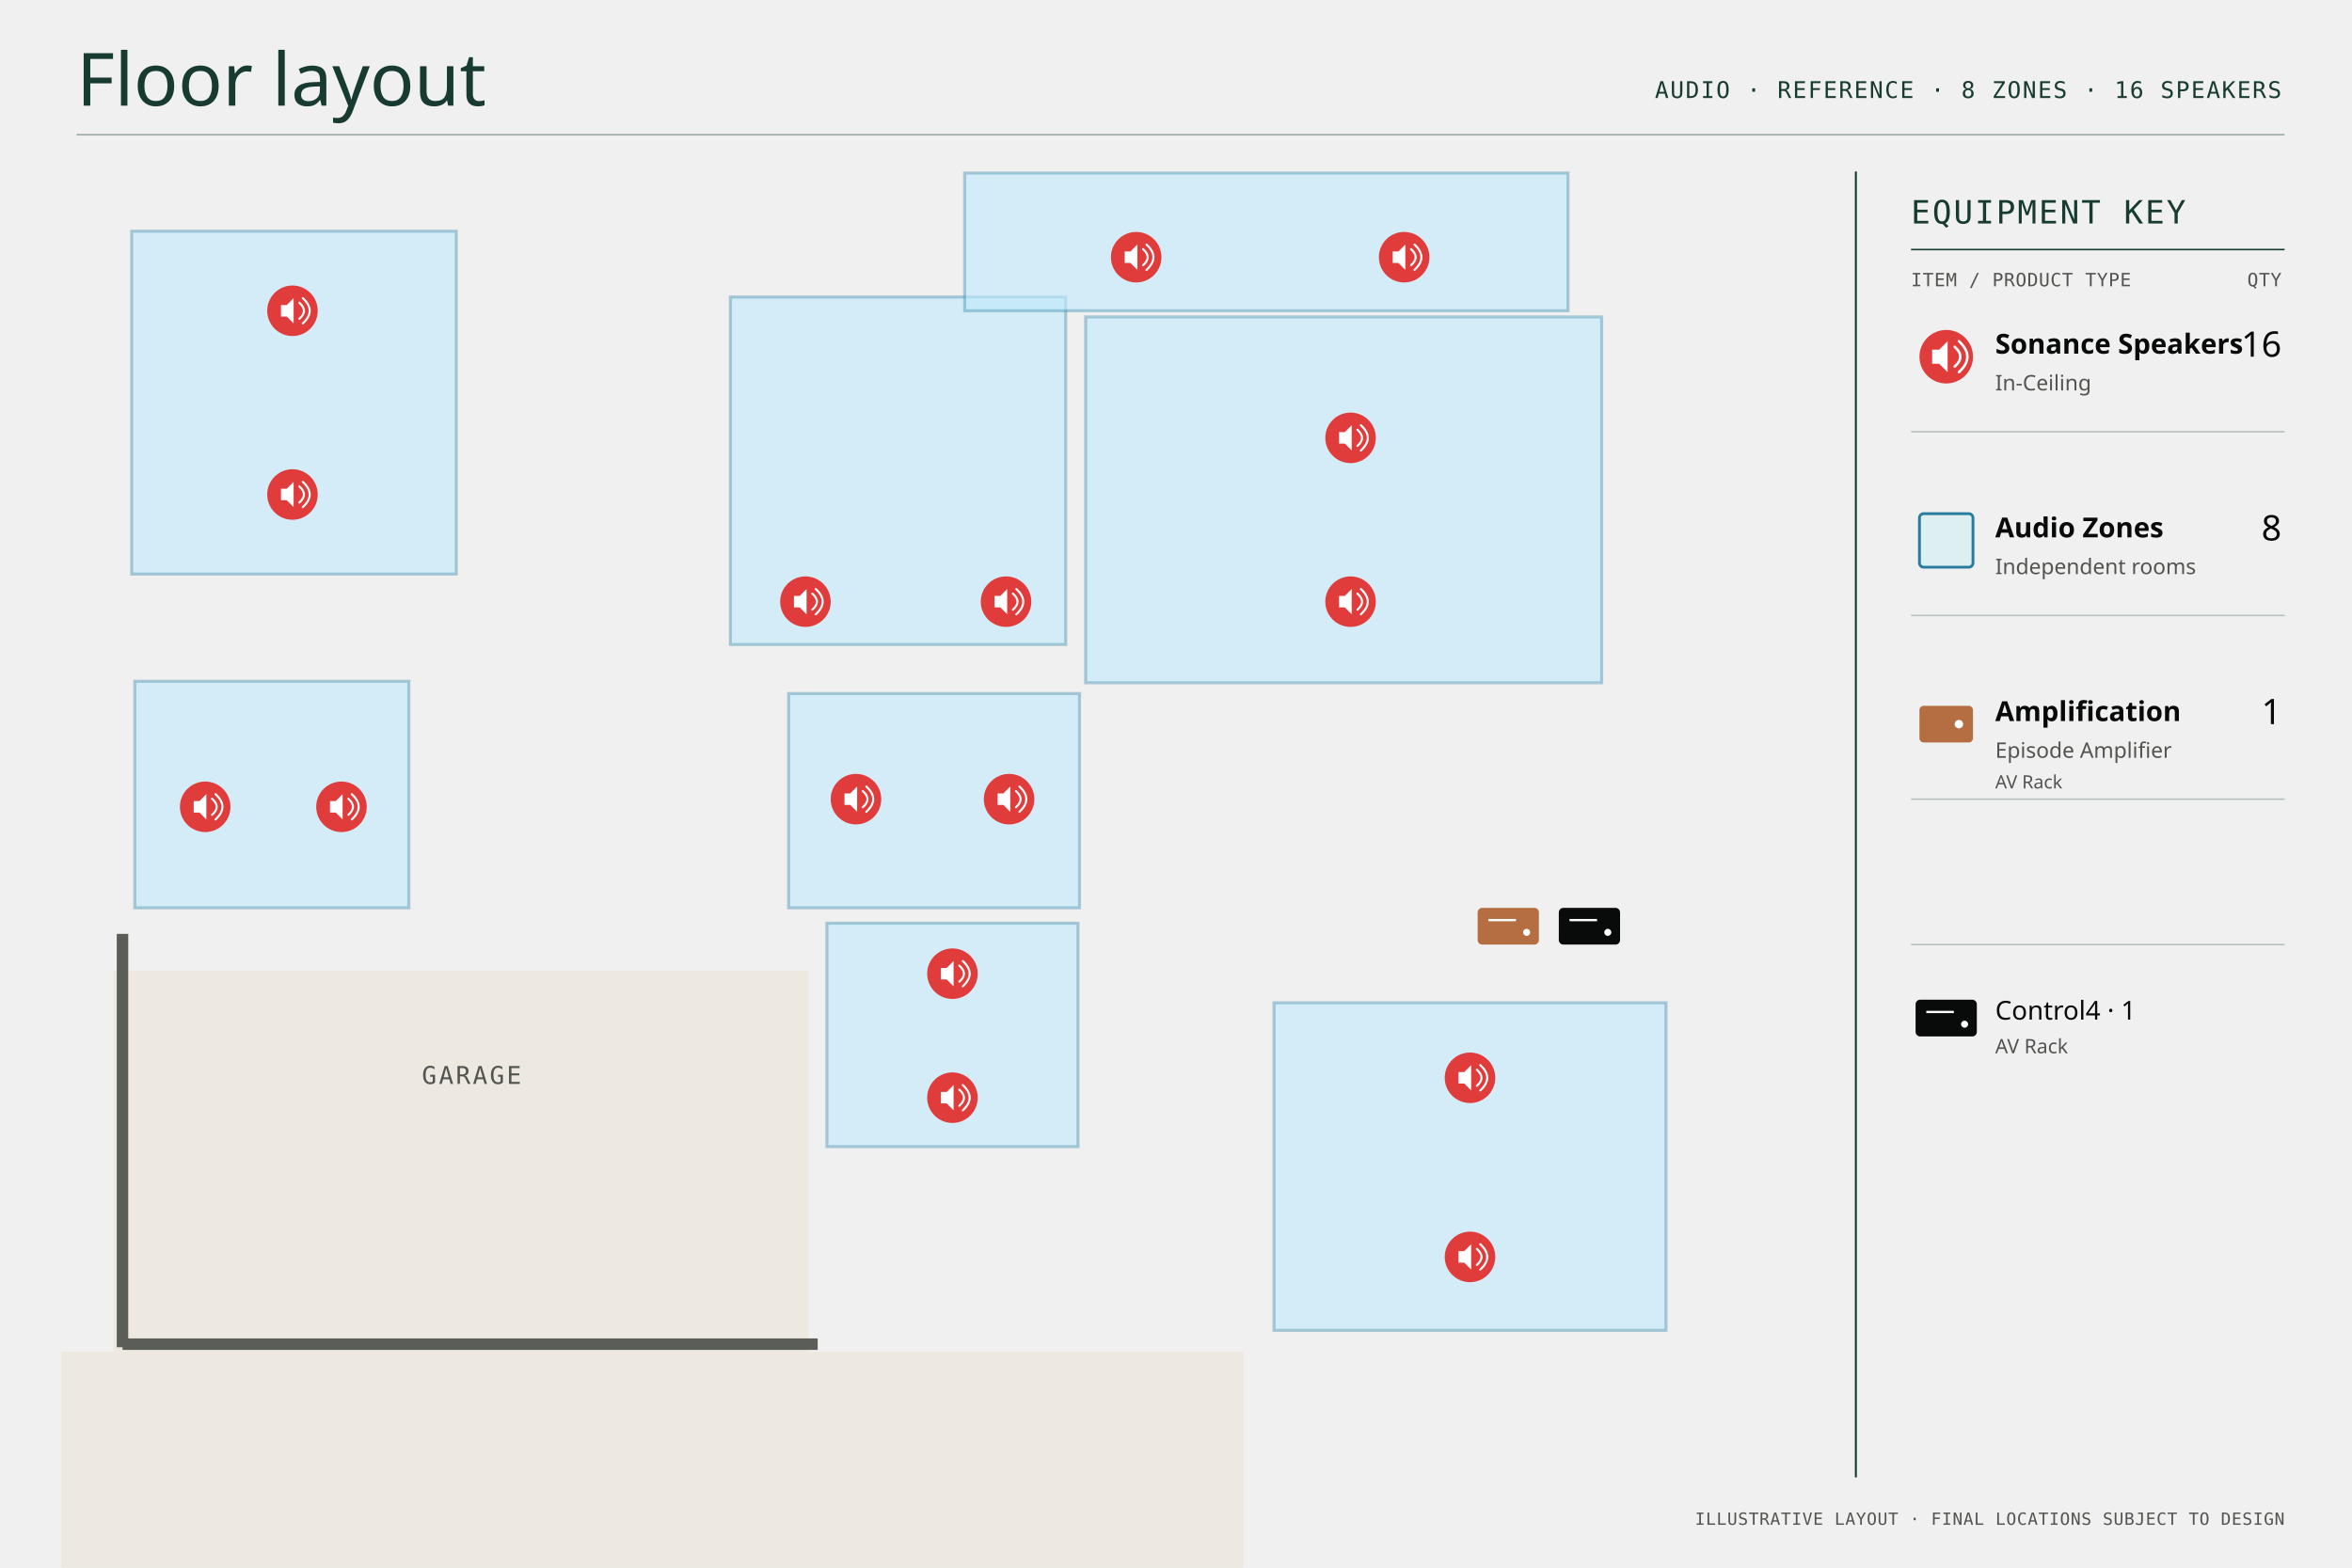
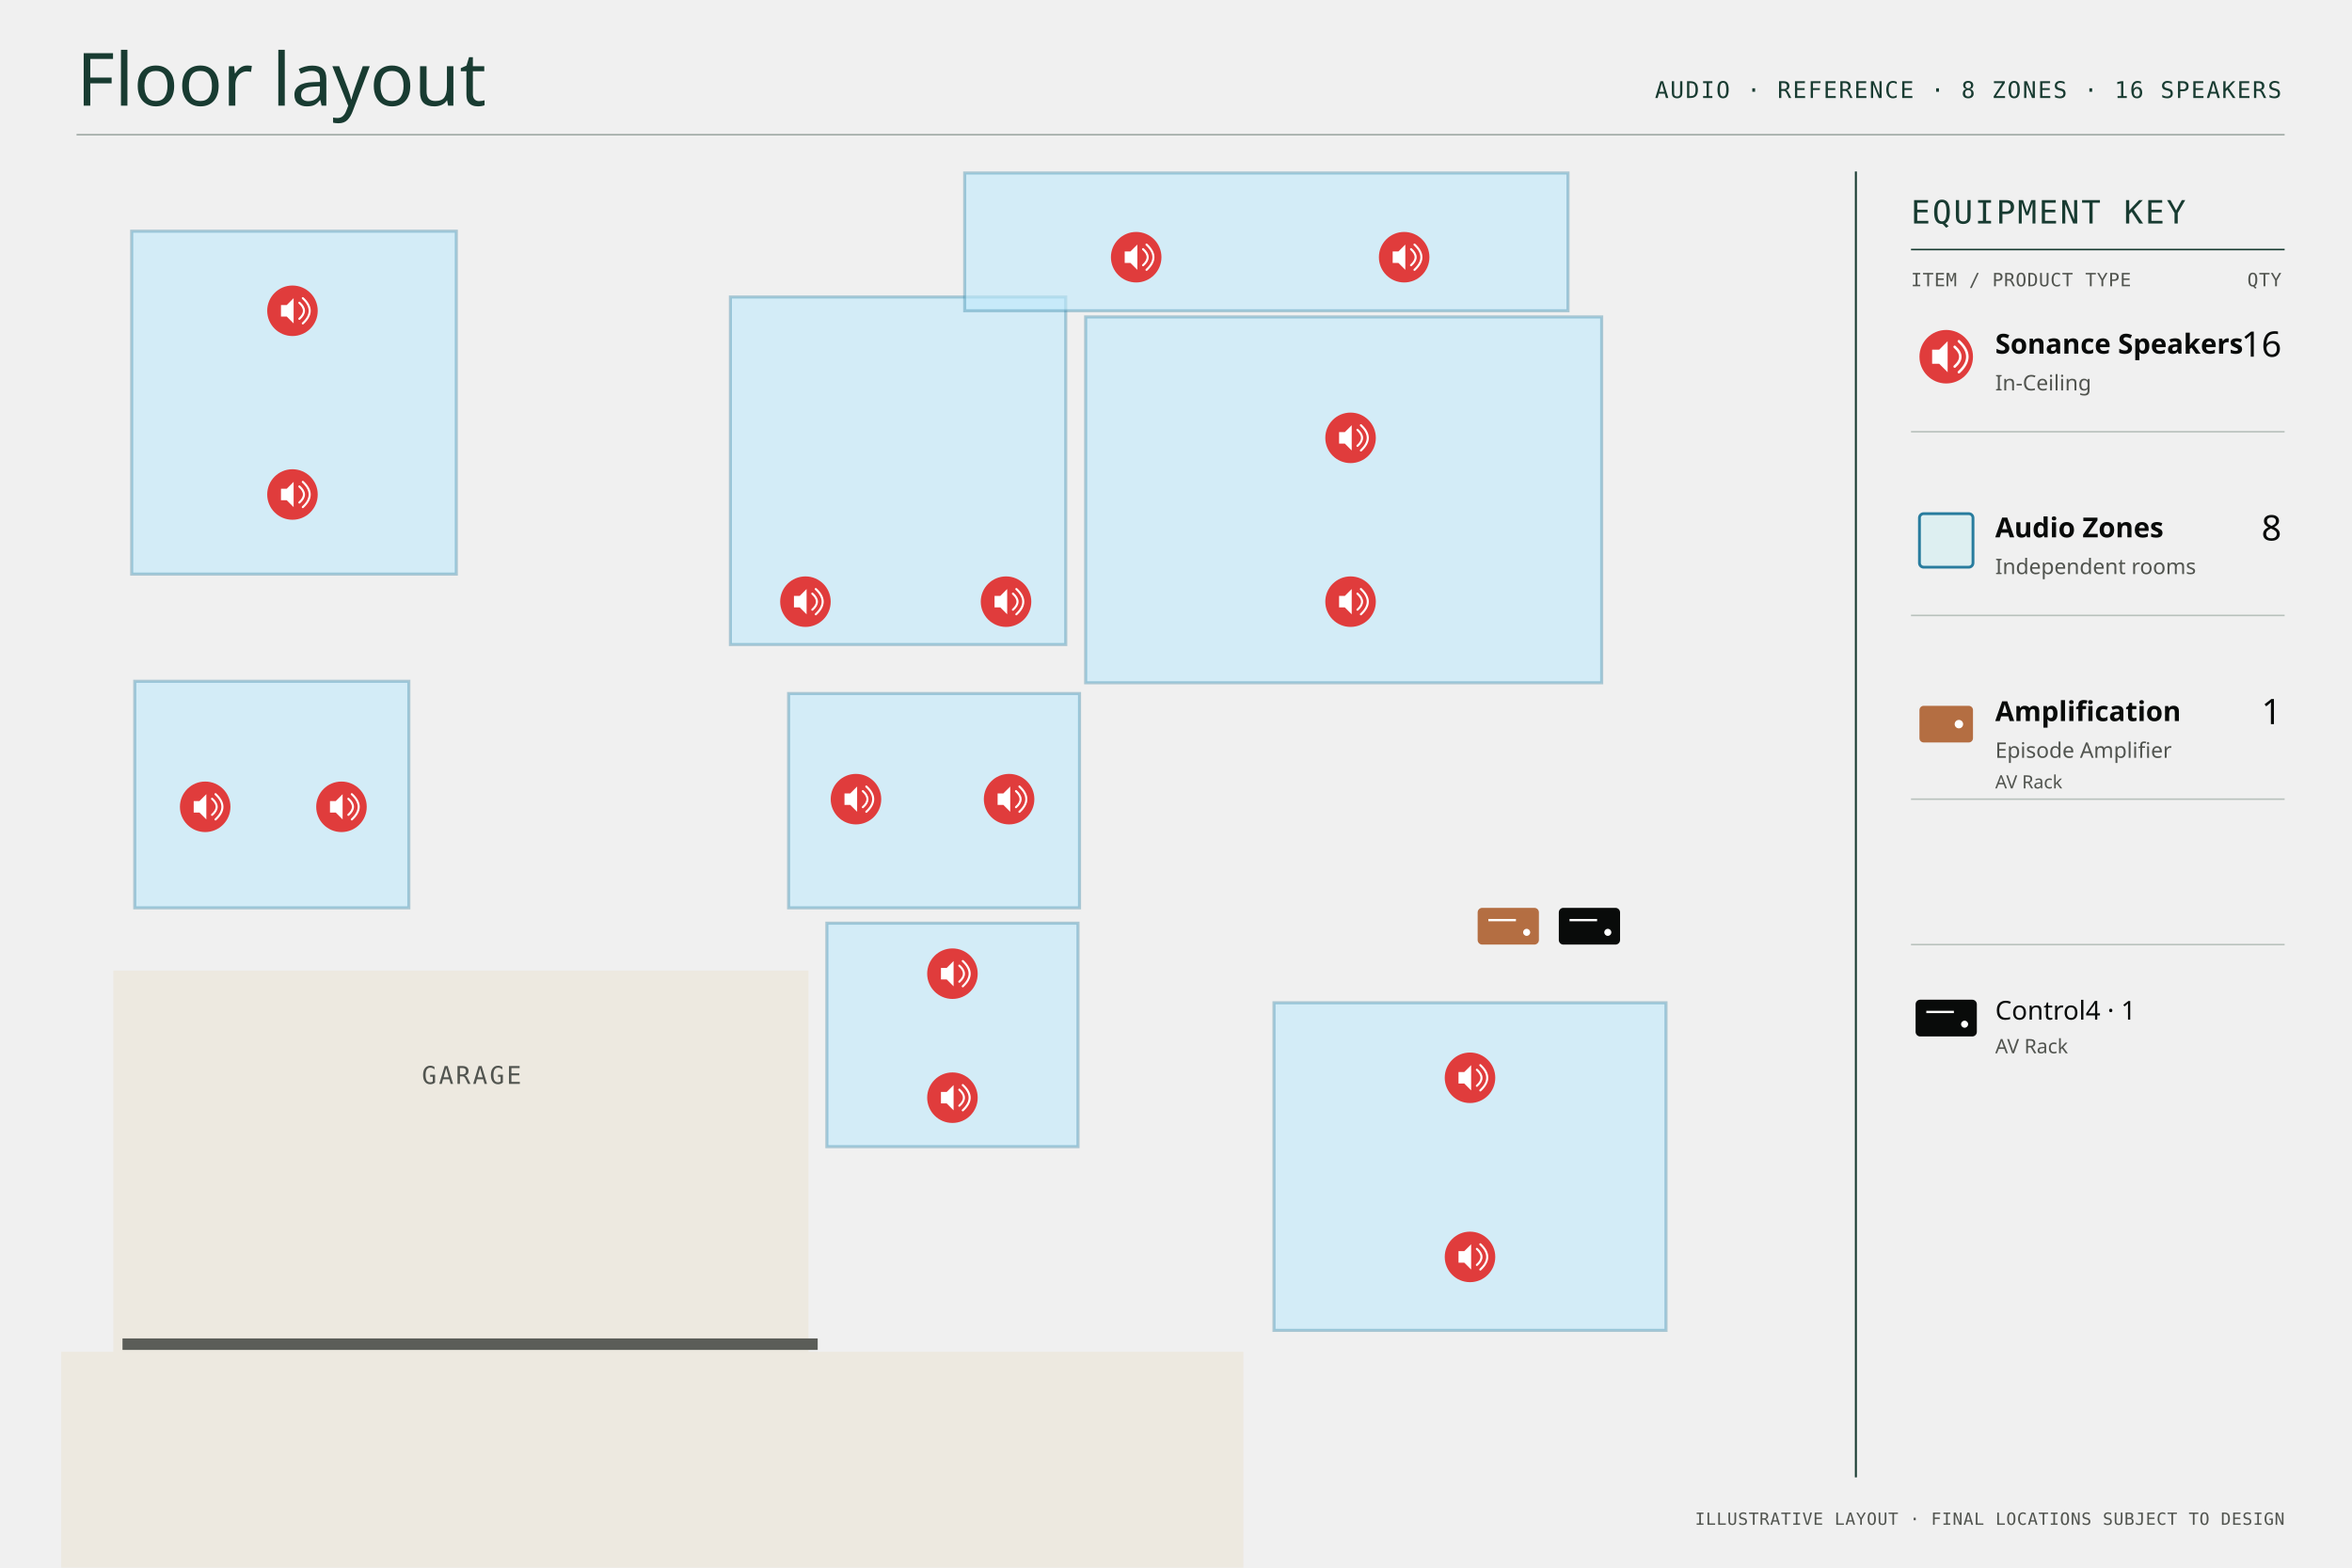
<svg xmlns="http://www.w3.org/2000/svg" viewBox="0 0 1536 1024" width="1536" height="1024" role="img" aria-label="Audio Reference floor layout and equipment key">
  <text x="50" y="69" fill="#183B31" font-family="Schibsted Grotesk,sans-serif" font-size="48">Floor layout</text>
  <text x="1490" y="64" fill="#183B31" font-family="IBM Plex Mono,monospace" font-size="15" letter-spacing=".065em" text-anchor="end">AUDIO · REFERENCE · 8 ZONES · 16 SPEAKERS</text>
  <line x1="50" y1="88" x2="1492" y2="88" stroke="#9DA7A3" stroke-width="1" />
  <g data-pradera-architectural-cleanup="garage" aria-label="Open garage architectural reference">
    <rect x="74" y="634" width="454" height="257" fill="#EDE9E0" />
    <rect x="40" y="883" width="772" height="141" fill="#EDE9E0" />
-     <line x1="80" y1="610" x2="80" y2="880" stroke="#5B5D58" stroke-width="7.5" />
    <line x1="80" y1="878" x2="534" y2="878" stroke="#5B5D58" stroke-width="7.5" />
    <text x="308" y="708" fill="#51544F" text-anchor="middle" font-family="IBM Plex Mono,monospace" font-size="16" font-weight="500" letter-spacing=".09em">GARAGE</text>
  </g>
  <rect x="709" y="207" width="337" height="239" fill="#BFE9FC" fill-opacity=".60" stroke="#287C9E" stroke-opacity=".35" stroke-width="2" />
  <g transform="translate(882,286) scale(.75)">
    <circle r="22" fill="#E03C3C" />
    <path d="M-10 -5h5l6 -6v22l-6 -6h-5z" fill="white" />
    <path d="M6 -7q8 7 0 14M9 -11q12 11 0 22" fill="none" stroke="white" stroke-width="1.8" stroke-linecap="round" />
  </g>
  <g transform="translate(882,393) scale(.75)">
    <circle r="22" fill="#E03C3C" />
    <path d="M-10 -5h5l6 -6v22l-6 -6h-5z" fill="white" />
    <path d="M6 -7q8 7 0 14M9 -11q12 11 0 22" fill="none" stroke="white" stroke-width="1.8" stroke-linecap="round" />
  </g>
  <rect x="832" y="655" width="256" height="214" fill="#BFE9FC" fill-opacity=".60" stroke="#287C9E" stroke-opacity=".35" stroke-width="2" />
  <g transform="translate(960,704) scale(.75)">
    <circle r="22" fill="#E03C3C" />
    <path d="M-10 -5h5l6 -6v22l-6 -6h-5z" fill="white" />
    <path d="M6 -7q8 7 0 14M9 -11q12 11 0 22" fill="none" stroke="white" stroke-width="1.8" stroke-linecap="round" />
  </g>
  <g transform="translate(960,821) scale(.75)">
    <circle r="22" fill="#E03C3C" />
    <path d="M-10 -5h5l6 -6v22l-6 -6h-5z" fill="white" />
    <path d="M6 -7q8 7 0 14M9 -11q12 11 0 22" fill="none" stroke="white" stroke-width="1.8" stroke-linecap="round" />
  </g>
  <rect x="477" y="194" width="219" height="227" fill="#BFE9FC" fill-opacity=".60" stroke="#287C9E" stroke-opacity=".35" stroke-width="2" />
  <g transform="translate(526,393) scale(.75)">
    <circle r="22" fill="#E03C3C" />
    <path d="M-10 -5h5l6 -6v22l-6 -6h-5z" fill="white" />
    <path d="M6 -7q8 7 0 14M9 -11q12 11 0 22" fill="none" stroke="white" stroke-width="1.8" stroke-linecap="round" />
  </g>
  <g transform="translate(657,393) scale(.75)">
    <circle r="22" fill="#E03C3C" />
    <path d="M-10 -5h5l6 -6v22l-6 -6h-5z" fill="white" />
    <path d="M6 -7q8 7 0 14M9 -11q12 11 0 22" fill="none" stroke="white" stroke-width="1.8" stroke-linecap="round" />
  </g>
  <rect x="630" y="113" width="394" height="90" fill="#BFE9FC" fill-opacity=".60" stroke="#287C9E" stroke-opacity=".35" stroke-width="2" />
  <g transform="translate(742,168) scale(.75)">
    <circle r="22" fill="#E03C3C" />
    <path d="M-10 -5h5l6 -6v22l-6 -6h-5z" fill="white" />
    <path d="M6 -7q8 7 0 14M9 -11q12 11 0 22" fill="none" stroke="white" stroke-width="1.8" stroke-linecap="round" />
  </g>
  <g transform="translate(917,168) scale(.75)">
    <circle r="22" fill="#E03C3C" />
    <path d="M-10 -5h5l6 -6v22l-6 -6h-5z" fill="white" />
    <path d="M6 -7q8 7 0 14M9 -11q12 11 0 22" fill="none" stroke="white" stroke-width="1.8" stroke-linecap="round" />
  </g>
  <rect x="86" y="151" width="212" height="224" fill="#BFE9FC" fill-opacity=".60" stroke="#287C9E" stroke-opacity=".35" stroke-width="2" />
  <g transform="translate(191,203) scale(.75)">
    <circle r="22" fill="#E03C3C" />
    <path d="M-10 -5h5l6 -6v22l-6 -6h-5z" fill="white" />
    <path d="M6 -7q8 7 0 14M9 -11q12 11 0 22" fill="none" stroke="white" stroke-width="1.8" stroke-linecap="round" />
  </g>
  <g transform="translate(191,323) scale(.75)">
    <circle r="22" fill="#E03C3C" />
    <path d="M-10 -5h5l6 -6v22l-6 -6h-5z" fill="white" />
    <path d="M6 -7q8 7 0 14M9 -11q12 11 0 22" fill="none" stroke="white" stroke-width="1.8" stroke-linecap="round" />
  </g>
  <rect x="540" y="603" width="164" height="146" fill="#BFE9FC" fill-opacity=".60" stroke="#287C9E" stroke-opacity=".35" stroke-width="2" />
  <g transform="translate(622,636) scale(.75)">
    <circle r="22" fill="#E03C3C" />
    <path d="M-10 -5h5l6 -6v22l-6 -6h-5z" fill="white" />
    <path d="M6 -7q8 7 0 14M9 -11q12 11 0 22" fill="none" stroke="white" stroke-width="1.8" stroke-linecap="round" />
  </g>
  <g transform="translate(622,717) scale(.75)">
    <circle r="22" fill="#E03C3C" />
    <path d="M-10 -5h5l6 -6v22l-6 -6h-5z" fill="white" />
    <path d="M6 -7q8 7 0 14M9 -11q12 11 0 22" fill="none" stroke="white" stroke-width="1.8" stroke-linecap="round" />
  </g>
  <rect x="515" y="453" width="190" height="140" fill="#BFE9FC" fill-opacity=".60" stroke="#287C9E" stroke-opacity=".35" stroke-width="2" />
  <g transform="translate(559,522) scale(.75)">
    <circle r="22" fill="#E03C3C" />
    <path d="M-10 -5h5l6 -6v22l-6 -6h-5z" fill="white" />
    <path d="M6 -7q8 7 0 14M9 -11q12 11 0 22" fill="none" stroke="white" stroke-width="1.8" stroke-linecap="round" />
  </g>
  <g transform="translate(659,522) scale(.75)">
    <circle r="22" fill="#E03C3C" />
    <path d="M-10 -5h5l6 -6v22l-6 -6h-5z" fill="white" />
    <path d="M6 -7q8 7 0 14M9 -11q12 11 0 22" fill="none" stroke="white" stroke-width="1.8" stroke-linecap="round" />
  </g>
  <rect x="88" y="445" width="179" height="148" fill="#BFE9FC" fill-opacity=".60" stroke="#287C9E" stroke-opacity=".35" stroke-width="2" />
  <g transform="translate(134,527) scale(.75)">
    <circle r="22" fill="#E03C3C" />
    <path d="M-10 -5h5l6 -6v22l-6 -6h-5z" fill="white" />
    <path d="M6 -7q8 7 0 14M9 -11q12 11 0 22" fill="none" stroke="white" stroke-width="1.8" stroke-linecap="round" />
  </g>
  <g transform="translate(223,527) scale(.75)">
    <circle r="22" fill="#E03C3C" />
    <path d="M-10 -5h5l6 -6v22l-6 -6h-5z" fill="white" />
    <path d="M6 -7q8 7 0 14M9 -11q12 11 0 22" fill="none" stroke="white" stroke-width="1.8" stroke-linecap="round" />
  </g>
  <g transform="translate(985,605)" aria-label="amplifier in mechanical room">
    <rect x="-20" y="-12" width="40" height="24" rx="3" fill="#B46E42" />
    <path d="M-13 -4H5" stroke="#FFF" stroke-width="1.5" />
    <circle cx="12" cy="4" r="2.3" fill="#FFF" />
  </g>
  <g transform="translate(1038,605)" aria-label="controller in mechanical room">
    <rect x="-20" y="-12" width="40" height="24" rx="3" fill="#090B0A" />
    <path d="M-13 -4H5" stroke="#FFF" stroke-width="1.5" />
    <circle cx="12" cy="4" r="2.3" fill="#FFF" />
  </g>
  <line x1="1212" y1="112" x2="1212" y2="965" stroke="#183B31" stroke-width="1.3" />
  <text x="1248" y="146" fill="#183B31" font-family="IBM Plex Mono,monospace" font-size="21" letter-spacing=".06em">EQUIPMENT KEY</text>
  <line x1="1248" y1="163" x2="1492" y2="163" stroke="#183B31" stroke-width="1" />
  <text x="1248" y="187" fill="#51544F" font-family="IBM Plex Mono,monospace" font-size="12" letter-spacing=".03em">ITEM / PRODUCT TYPE</text>
  <text x="1490" y="187" fill="#51544F" font-family="IBM Plex Mono,monospace" font-size="12" letter-spacing=".03em" text-anchor="end">QTY</text>
  <g transform="translate(1271,233) scale(0.92)">
    <circle r="19" fill="#E03C3C" />
    <path d="M-10 -5h5l6 -6v22l-6 -6h-5z" fill="white" />
    <path d="M6 -7q8 7 0 14M9 -11q12 11 0 22" fill="none" stroke="white" stroke-width="1.8" stroke-linecap="round" />
  </g>
  <text x="1303" y="231" fill="#090B0A" font-family="Instrument Sans,sans-serif" font-size="18" font-weight="600">Sonance Speakers</text>
  <text x="1303" y="255" fill="#51544F" font-family="Instrument Sans,sans-serif" font-size="14">In-Ceiling</text>
  <text x="1490" y="233" fill="#090B0A" font-family="Instrument Sans,sans-serif" font-size="23" text-anchor="end">16</text>
  <line x1="1248" y1="282" x2="1492" y2="282" stroke="#B8C1BC" stroke-width="1" />
  <g transform="translate(1271,353) scale(0.92)">
    <rect x="-19" y="-19" width="38" height="38" rx="3" fill="#DDEFF1" stroke="#287C9E" stroke-width="2" />
  </g>
  <text x="1303" y="351" fill="#090B0A" font-family="Instrument Sans,sans-serif" font-size="18" font-weight="600">Audio Zones</text>
  <text x="1303" y="375" fill="#51544F" font-family="Instrument Sans,sans-serif" font-size="14">Independent rooms</text>
  <text x="1490" y="353" fill="#090B0A" font-family="Instrument Sans,sans-serif" font-size="23" text-anchor="end">8</text>
  <line x1="1248" y1="402" x2="1492" y2="402" stroke="#B8C1BC" stroke-width="1" />
  <g transform="translate(1271,473) scale(0.92)">
    <rect x="-19" y="-13" width="38" height="26" rx="3" fill="#B46E42" />
    <circle cx="9" cy="0" r="3" fill="white" />
  </g>
  <text x="1303" y="471" fill="#090B0A" font-family="Instrument Sans,sans-serif" font-size="18" font-weight="600">Amplification</text>
  <text x="1303" y="495" fill="#51544F" font-family="Instrument Sans,sans-serif" font-size="14">Episode Amplifier</text>
  <text x="1303" y="515" fill="#51544F" font-family="Instrument Sans,sans-serif" font-size="12">AV Rack</text>
  <text x="1490" y="473" fill="#090B0A" font-family="Instrument Sans,sans-serif" font-size="23" text-anchor="end">1</text>
  <line x1="1248" y1="522" x2="1492" y2="522" stroke="#B8C1BC" stroke-width="1" />
  <line x1="1248" y1="617" x2="1492" y2="617" stroke="#B8C1BC" />
  <g transform="translate(1271,665)" aria-label="controller in mechanical room">
    <rect x="-20" y="-12" width="40" height="24" rx="3" fill="#090B0A" />
    <path d="M-13 -4H5" stroke="#FFF" stroke-width="1.5" />
    <circle cx="12" cy="4" r="2.3" fill="#FFF" />
  </g>
  <text x="1303" y="666" fill="#090B0A" font-family="Instrument Sans,sans-serif" font-size="17">Control4 · 1</text>
  <text x="1303" y="688" fill="#51544F" font-family="Instrument Sans,sans-serif" font-size="13">AV Rack</text>
  <text x="1492" y="996" fill="#51544F" font-family="IBM Plex Mono,monospace" font-size="11" letter-spacing=".035em" text-anchor="end">ILLUSTRATIVE LAYOUT · FINAL LOCATIONS SUBJECT TO DESIGN</text>
</svg>
